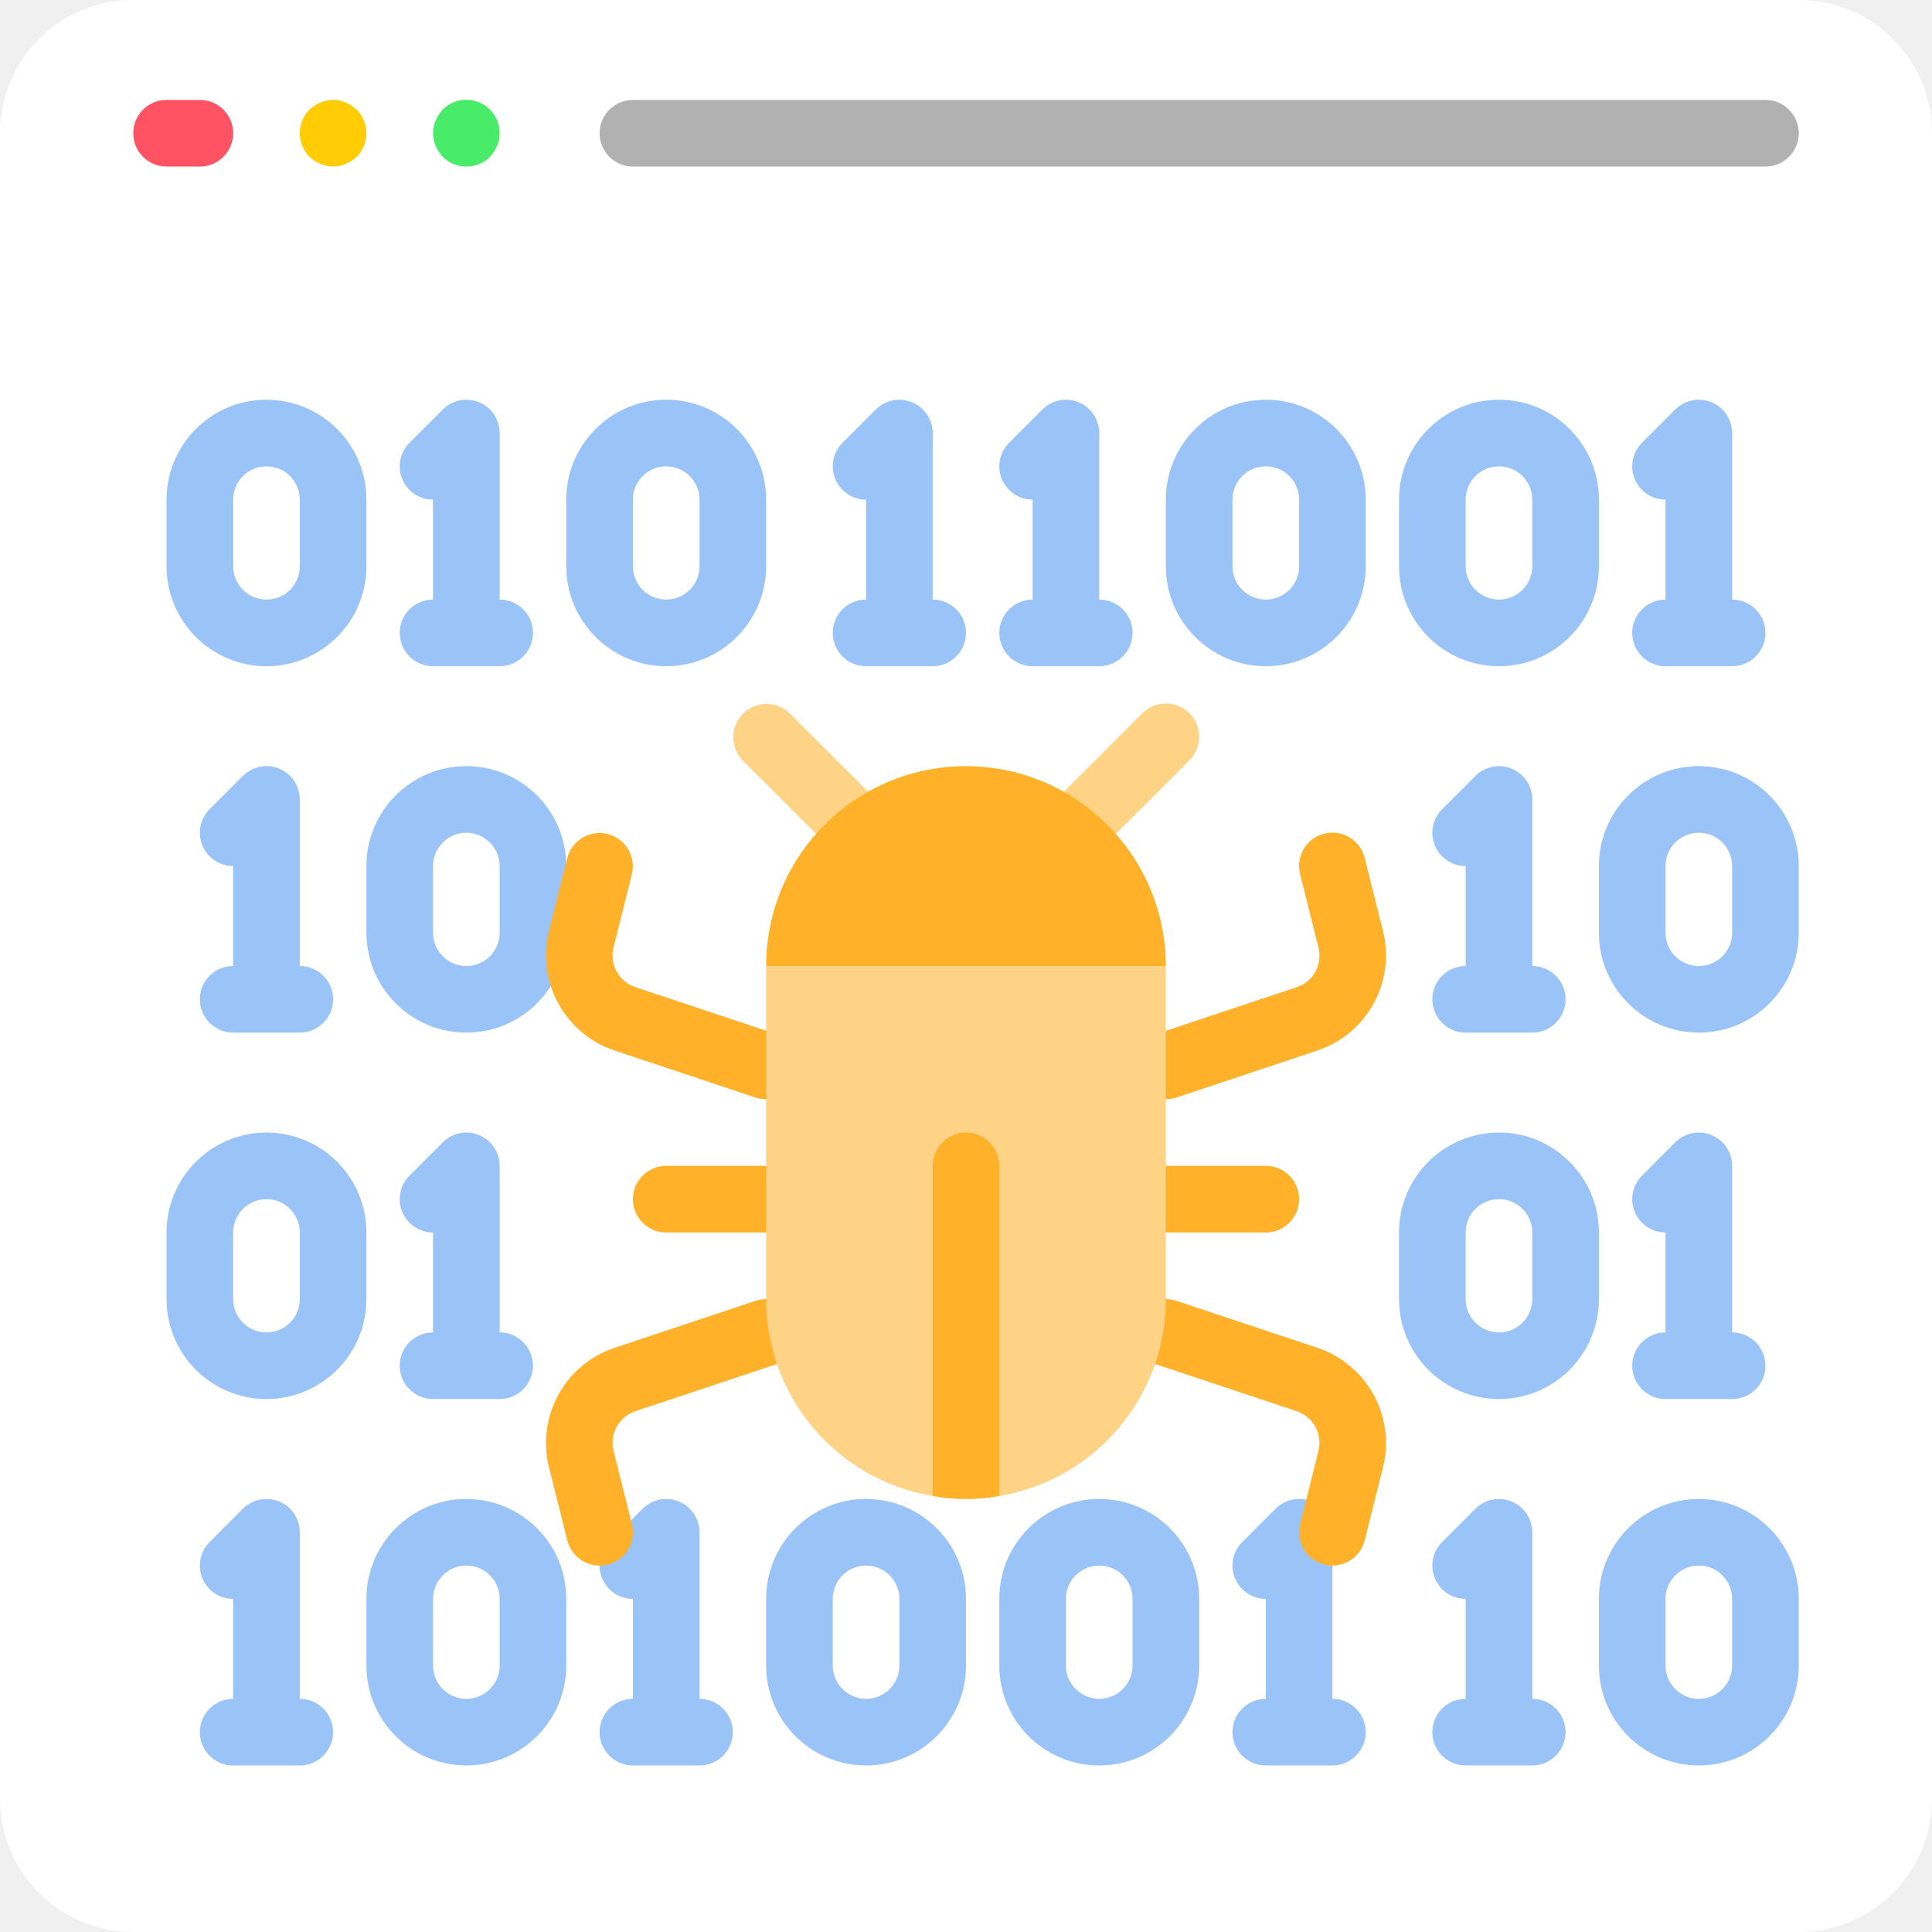
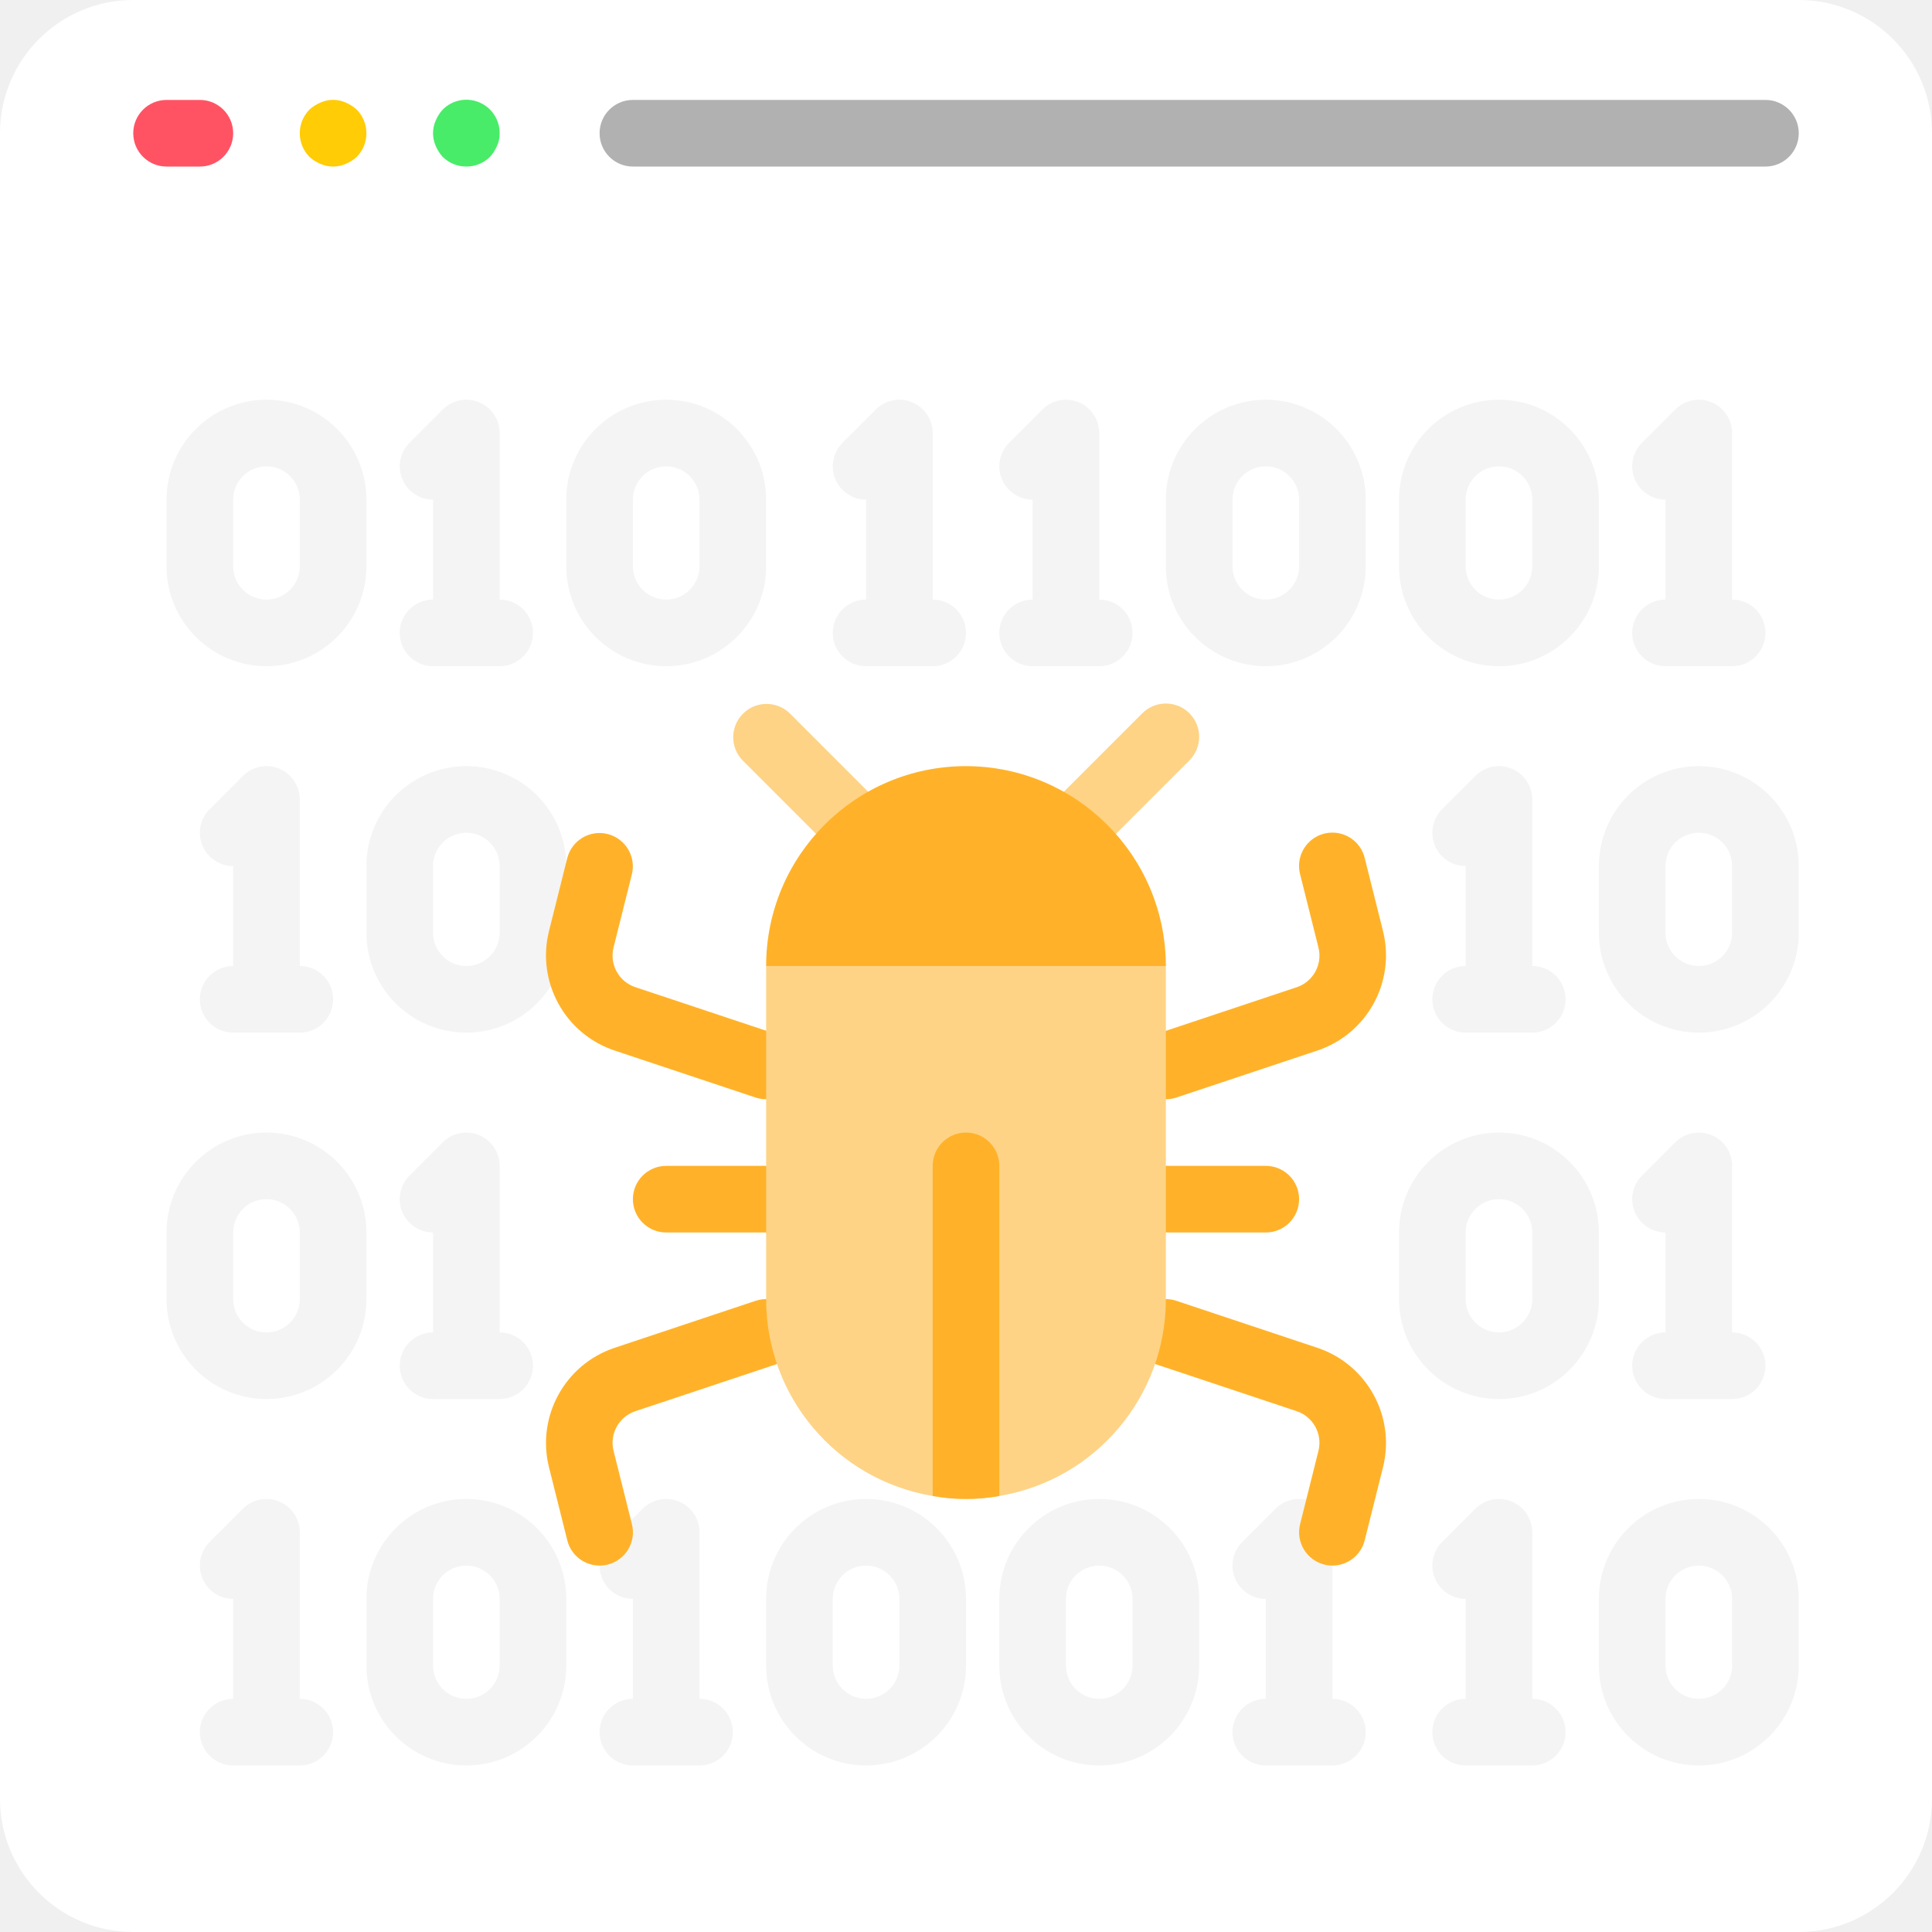
<svg xmlns="http://www.w3.org/2000/svg" version="1.1" id="Capa_1" x="0px" y="0px" viewBox="0 0 512 512" style="enable-background:new 0 0 512 512;" xml:space="preserve" width="512" height="512" class="">
  <g>
    <g>
      <path style="fill:#FFFFFF" d="M512,52.966V476.69c0,19.501-15.809,35.31-35.31,35.31H35.31C15.809,512,0,496.191,0,476.69V52.966   H512z" data-original="#D1D4D1" class="" data-old_color="#D1D4D1" />
      <path style="fill:#FFFFFF" d="M512,35.31v35.31H0V35.31C0,15.809,15.809,0,35.31,0H476.69C496.191,0,512,15.809,512,35.31z" data-original="#955BA5" class="" data-old_color="#955BA5" />
      <path style="fill:#FF5364;" d="M52.966,26.483h-8.828c-4.875,0-8.828,3.952-8.828,8.828s3.952,8.828,8.828,8.828h8.828   c4.875,0,8.828-3.952,8.828-8.828S57.841,26.483,52.966,26.483z" data-original="#FF5364" class="" />
      <path style="fill:#FFCC05" d="M91.63,27.189c-2.131-0.972-4.578-0.972-6.709,0c-1.069,0.448-2.055,1.075-2.913,1.854   c-3.414,3.481-3.414,9.054,0,12.535c0.859,0.779,1.844,1.406,2.913,1.854c2.137,0.941,4.572,0.941,6.709,0   c1.069-0.448,2.055-1.075,2.913-1.854c3.414-3.481,3.414-9.054,0-12.535C93.685,28.264,92.7,27.637,91.63,27.189z" data-original="#F0C419" class="" data-old_color="#F0C419" />
      <path style="fill:#48EC68" d="M117.319,29.043c-0.779,0.859-1.406,1.844-1.854,2.913c-0.942,2.137-0.942,4.572,0,6.709   c0.448,1.069,1.075,2.055,1.854,2.913c3.481,3.414,9.054,3.414,12.535,0c0.779-0.859,1.406-1.844,1.854-2.913   c0.495-1.047,0.737-2.196,0.706-3.354c0.021-3.586-2.13-6.829-5.442-8.204C123.659,25.731,119.844,26.496,117.319,29.043z" data-original="#65DDB9" class="" data-old_color="#65DDB9" />
      <path style="fill:#B1B1B1" d="M467.862,26.483H167.724c-4.875,0-8.828,3.952-8.828,8.828s3.952,8.828,8.828,8.828h300.138   c4.875,0,8.828-3.952,8.828-8.828S472.737,26.483,467.862,26.483z" data-original="#804169" class="" data-old_color="#804169" />
      <g>
-         <path style="fill:#9AC4F8" d="M70.621,176.552c14.626,0,26.483-11.857,26.483-26.483v-17.655    c0-14.626-11.857-26.483-26.483-26.483s-26.483,11.857-26.483,26.483v17.655C44.138,164.695,55.995,176.552,70.621,176.552z     M61.793,132.414c0-4.875,3.952-8.828,8.828-8.828s8.828,3.952,8.828,8.828v17.655c0,4.875-3.952,8.828-8.828,8.828    s-8.828-3.952-8.828-8.828V132.414z" data-original="#46B29D" class="" data-old_color="#46B29D" />
-         <path style="fill:#9AC4F8" d="M123.586,203.034c-14.626,0-26.483,11.857-26.483,26.483v17.655    c0,14.626,11.857,26.483,26.483,26.483s26.483-11.857,26.483-26.483v-17.655C150.069,214.891,138.212,203.034,123.586,203.034z     M132.414,247.172c0,4.875-3.952,8.828-8.828,8.828c-4.875,0-8.828-3.952-8.828-8.828v-17.655c0-4.875,3.952-8.828,8.828-8.828    c4.875,0,8.828,3.952,8.828,8.828V247.172z" data-original="#46B29D" class="" data-old_color="#46B29D" />
-         <path style="fill:#9AC4F8" d="M203.034,132.414c0-14.626-11.857-26.483-26.483-26.483c-14.626,0-26.483,11.857-26.483,26.483    v17.655c0,14.626,11.857,26.483,26.483,26.483c14.626,0,26.483-11.857,26.483-26.483V132.414z M185.379,150.069    c0,4.875-3.952,8.828-8.828,8.828s-8.828-3.952-8.828-8.828v-17.655c0-4.875,3.952-8.828,8.828-8.828s8.828,3.952,8.828,8.828    V150.069z" data-original="#46B29D" class="" data-old_color="#46B29D" />
-         <path style="fill:#9AC4F8" d="M397.241,176.552c14.626,0,26.483-11.857,26.483-26.483v-17.655    c0-14.626-11.857-26.483-26.483-26.483c-14.626,0-26.483,11.857-26.483,26.483v17.655    C370.759,164.695,382.615,176.552,397.241,176.552z M388.414,132.414c0-4.875,3.952-8.828,8.828-8.828    c4.875,0,8.828,3.952,8.828,8.828v17.655c0,4.875-3.952,8.828-8.828,8.828c-4.875,0-8.828-3.952-8.828-8.828V132.414z" data-original="#46B29D" class="" data-old_color="#46B29D" />
-         <path style="fill:#9AC4F8" d="M335.448,105.931c-14.626,0-26.483,11.857-26.483,26.483v17.655    c0,14.626,11.857,26.483,26.483,26.483s26.483-11.857,26.483-26.483v-17.655C361.931,117.788,350.074,105.931,335.448,105.931z     M344.276,150.069c0,4.875-3.952,8.828-8.828,8.828s-8.828-3.952-8.828-8.828v-17.655c0-4.875,3.952-8.828,8.828-8.828    s8.828,3.952,8.828,8.828V150.069z" data-original="#46B29D" class="" data-old_color="#46B29D" />
-         <path style="fill:#9AC4F8" d="M450.207,203.034c-14.626,0-26.483,11.857-26.483,26.483v17.655    c0,14.626,11.857,26.483,26.483,26.483c14.626,0,26.483-11.857,26.483-26.483v-17.655    C476.69,214.891,464.833,203.034,450.207,203.034z M459.034,247.172c0,4.875-3.952,8.828-8.828,8.828    c-4.875,0-8.828-3.952-8.828-8.828v-17.655c0-4.875,3.952-8.828,8.828-8.828c4.875,0,8.828,3.952,8.828,8.828V247.172z" data-original="#46B29D" class="" data-old_color="#46B29D" />
-         <path style="fill:#9AC4F8" d="M105.931,167.724c0,4.875,3.952,8.828,8.828,8.828h17.655c4.875,0,8.828-3.952,8.828-8.828    s-3.952-8.828-8.828-8.828v-44.138c-0.001-3.57-2.152-6.788-5.45-8.154c-3.298-1.366-7.094-0.611-9.619,1.913l-8.828,8.828    c-2.524,2.525-3.279,6.321-1.913,9.619c1.366,3.298,4.584,5.449,8.154,5.45v26.483    C109.883,158.897,105.931,162.849,105.931,167.724z" data-original="#46B29D" class="" data-old_color="#46B29D" />
-         <path style="fill:#9AC4F8" d="M97.103,326.621c0-14.626-11.857-26.483-26.483-26.483s-26.483,11.857-26.483,26.483v17.655    c0,14.626,11.857,26.483,26.483,26.483s26.483-11.857,26.483-26.483V326.621z M79.448,344.276c0,4.875-3.952,8.828-8.828,8.828    s-8.828-3.952-8.828-8.828v-17.655c0-4.875,3.952-8.828,8.828-8.828s8.828,3.952,8.828,8.828V344.276z" data-original="#46B29D" class="" data-old_color="#46B29D" />
-         <path style="fill:#9AC4F8" d="M123.586,397.241c-14.626,0-26.483,11.857-26.483,26.483v17.655    c0,14.626,11.857,26.483,26.483,26.483s26.483-11.857,26.483-26.483v-17.655C150.069,409.098,138.212,397.241,123.586,397.241z     M132.414,441.379c0,4.875-3.952,8.828-8.828,8.828c-4.875,0-8.828-3.952-8.828-8.828v-17.655c0-4.875,3.952-8.828,8.828-8.828    c4.875,0,8.828,3.952,8.828,8.828V441.379z" data-original="#46B29D" class="" data-old_color="#46B29D" />
-         <path style="fill:#9AC4F8" d="M105.931,361.931c0,4.875,3.952,8.828,8.828,8.828h17.655c4.875,0,8.828-3.952,8.828-8.828    s-3.952-8.828-8.828-8.828v-44.138c-0.001-3.57-2.152-6.788-5.45-8.154c-3.298-1.366-7.094-0.611-9.619,1.913l-8.828,8.828    c-2.524,2.525-3.279,6.321-1.913,9.619c1.366,3.298,4.584,5.449,8.154,5.45v26.483    C109.883,353.103,105.931,357.056,105.931,361.931z" data-original="#46B29D" class="" data-old_color="#46B29D" />
-         <path style="fill:#9AC4F8" d="M423.724,326.621c0-14.626-11.857-26.483-26.483-26.483c-14.626,0-26.483,11.857-26.483,26.483    v17.655c0,14.626,11.857,26.483,26.483,26.483c14.626,0,26.483-11.857,26.483-26.483V326.621z M406.069,344.276    c0,4.875-3.952,8.828-8.828,8.828c-4.875,0-8.828-3.952-8.828-8.828v-17.655c0-4.875,3.952-8.828,8.828-8.828    c4.875,0,8.828,3.952,8.828,8.828V344.276z" data-original="#46B29D" class="" data-old_color="#46B29D" />
-         <path style="fill:#9AC4F8" d="M432.552,361.931c0,4.875,3.952,8.828,8.828,8.828h17.655c4.875,0,8.828-3.952,8.828-8.828    s-3.952-8.828-8.828-8.828v-44.138c-0.001-3.57-2.152-6.788-5.45-8.154c-3.298-1.366-7.094-0.611-9.619,1.913l-8.828,8.828    c-2.524,2.525-3.279,6.321-1.913,9.619c1.366,3.298,4.584,5.449,8.154,5.45v26.483    C436.504,353.103,432.552,357.056,432.552,361.931z" data-original="#46B29D" class="" data-old_color="#46B29D" />
-         <path style="fill:#9AC4F8" d="M52.966,264.828c0,4.875,3.952,8.828,8.828,8.828h17.655c4.875,0,8.828-3.952,8.828-8.828    S84.324,256,79.448,256v-44.138c-0.001-3.57-2.152-6.788-5.45-8.154c-3.298-1.366-7.094-0.611-9.619,1.913l-8.828,8.828    c-2.524,2.525-3.279,6.321-1.913,9.619c1.366,3.298,4.584,5.449,8.154,5.45V256C56.918,256,52.966,259.952,52.966,264.828z" data-original="#46B29D" class="" data-old_color="#46B29D" />
-         <path style="fill:#9AC4F8" d="M379.586,264.828c0,4.875,3.952,8.828,8.828,8.828h17.655c4.875,0,8.828-3.952,8.828-8.828    S410.944,256,406.069,256v-44.138c-0.001-3.57-2.152-6.788-5.45-8.154c-3.298-1.366-7.094-0.611-9.619,1.913l-8.828,8.828    c-2.524,2.525-3.279,6.321-1.913,9.619c1.366,3.298,4.584,5.449,8.154,5.45V256C383.538,256,379.586,259.952,379.586,264.828z" data-original="#46B29D" class="" data-old_color="#46B29D" />
-         <path style="fill:#9AC4F8" d="M450.207,397.241c-14.626,0-26.483,11.857-26.483,26.483v17.655    c0,14.626,11.857,26.483,26.483,26.483c14.626,0,26.483-11.857,26.483-26.483v-17.655    C476.69,409.098,464.833,397.241,450.207,397.241z M459.034,441.379c0,4.875-3.952,8.828-8.828,8.828    c-4.875,0-8.828-3.952-8.828-8.828v-17.655c0-4.875,3.952-8.828,8.828-8.828c4.875,0,8.828,3.952,8.828,8.828V441.379z" data-original="#46B29D" class="" data-old_color="#46B29D" />
-         <path style="fill:#9AC4F8" d="M291.31,397.241c-14.626,0-26.483,11.857-26.483,26.483v17.655    c0,14.626,11.857,26.483,26.483,26.483s26.483-11.857,26.483-26.483v-17.655C317.793,409.098,305.936,397.241,291.31,397.241z     M300.138,441.379c0,4.875-3.952,8.828-8.828,8.828s-8.828-3.952-8.828-8.828v-17.655c0-4.875,3.952-8.828,8.828-8.828    s8.828,3.952,8.828,8.828V441.379z" data-original="#46B29D" class="" data-old_color="#46B29D" />
-         <path style="fill:#9AC4F8" d="M229.517,397.241c-14.626,0-26.483,11.857-26.483,26.483v17.655    c0,14.626,11.857,26.483,26.483,26.483S256,456.005,256,441.379v-17.655C256,409.098,244.143,397.241,229.517,397.241z     M238.345,441.379c0,4.875-3.952,8.828-8.828,8.828s-8.828-3.952-8.828-8.828v-17.655c0-4.875,3.952-8.828,8.828-8.828    s8.828,3.952,8.828,8.828V441.379z" data-original="#46B29D" class="" data-old_color="#46B29D" />
-         <path style="fill:#9AC4F8" d="M406.069,450.207v-44.138c-0.001-3.57-2.152-6.788-5.45-8.154    c-3.298-1.366-7.094-0.611-9.619,1.913l-8.828,8.828c-2.524,2.525-3.279,6.321-1.913,9.619c1.366,3.298,4.584,5.449,8.154,5.45    v26.483c-4.875,0-8.828,3.952-8.828,8.828s3.952,8.828,8.828,8.828h17.655c4.875,0,8.828-3.952,8.828-8.828    S410.944,450.207,406.069,450.207z" data-original="#46B29D" class="" data-old_color="#46B29D" />
-         <path style="fill:#9AC4F8" d="M79.448,450.207v-44.138c-0.001-3.57-2.152-6.788-5.45-8.154c-3.298-1.366-7.094-0.611-9.619,1.913    l-8.828,8.828c-2.524,2.525-3.279,6.321-1.913,9.619c1.366,3.298,4.584,5.449,8.154,5.45v26.483c-4.875,0-8.828,3.952-8.828,8.828    s3.952,8.828,8.828,8.828h17.655c4.875,0,8.828-3.952,8.828-8.828S84.324,450.207,79.448,450.207z" data-original="#46B29D" class="" data-old_color="#46B29D" />
-         <path style="fill:#9AC4F8" d="M185.379,450.207v-44.138c-0.001-3.57-2.152-6.788-5.45-8.154    c-3.298-1.366-7.094-0.611-9.619,1.913l-8.828,8.828c-2.524,2.525-3.279,6.321-1.913,9.619c1.366,3.298,4.584,5.449,8.154,5.45    v26.483c-4.875,0-8.828,3.952-8.828,8.828s3.952,8.828,8.828,8.828h17.655c4.875,0,8.828-3.952,8.828-8.828    S190.255,450.207,185.379,450.207z" data-original="#46B29D" class="" data-old_color="#46B29D" />
-         <path style="fill:#9AC4F8" d="M353.103,450.207v-44.138c-0.001-3.57-2.152-6.788-5.45-8.154    c-3.298-1.366-7.094-0.611-9.619,1.913l-8.828,8.828c-2.524,2.525-3.279,6.321-1.913,9.619c1.366,3.298,4.584,5.449,8.154,5.45    v26.483c-4.875,0-8.828,3.952-8.828,8.828s3.952,8.828,8.828,8.828h17.655c4.875,0,8.828-3.952,8.828-8.828    S357.979,450.207,353.103,450.207z" data-original="#46B29D" class="" data-old_color="#46B29D" />
-         <path style="fill:#9AC4F8" d="M432.552,167.724c0,4.875,3.952,8.828,8.828,8.828h17.655c4.875,0,8.828-3.952,8.828-8.828    s-3.952-8.828-8.828-8.828v-44.138c-0.001-3.57-2.152-6.788-5.45-8.154c-3.298-1.366-7.094-0.611-9.619,1.913l-8.828,8.828    c-2.524,2.525-3.279,6.321-1.913,9.619c1.366,3.298,4.584,5.449,8.154,5.45v26.483    C436.504,158.897,432.552,162.849,432.552,167.724z" data-original="#46B29D" class="" data-old_color="#46B29D" />
-         <path style="fill:#9AC4F8" d="M264.828,167.724c0,4.875,3.952,8.828,8.828,8.828h17.655c4.875,0,8.828-3.952,8.828-8.828    s-3.952-8.828-8.828-8.828v-44.138c-0.001-3.57-2.152-6.788-5.45-8.154c-3.298-1.366-7.094-0.611-9.619,1.913l-8.828,8.828    c-2.524,2.525-3.279,6.321-1.913,9.619c1.366,3.298,4.584,5.449,8.154,5.45v26.483    C268.78,158.897,264.828,162.849,264.828,167.724z" data-original="#46B29D" class="" data-old_color="#46B29D" />
-         <path style="fill:#9AC4F8" d="M247.172,158.897v-44.138c-0.001-3.57-2.152-6.788-5.45-8.154    c-3.298-1.366-7.094-0.611-9.619,1.913l-8.828,8.828c-2.524,2.525-3.279,6.321-1.913,9.619c1.366,3.298,4.584,5.449,8.154,5.45    v26.483c-4.875,0-8.828,3.952-8.828,8.828s3.952,8.828,8.828,8.828h17.655c4.875,0,8.828-3.952,8.828-8.828    S252.048,158.897,247.172,158.897z" data-original="#46B29D" class="" data-old_color="#46B29D" />
+         <path style="fill:#f4f4f4" d="M70.621,176.552c14.626,0,26.483-11.857,26.483-26.483v-17.655    c0-14.626-11.857-26.483-26.483-26.483s-26.483,11.857-26.483,26.483v17.655C44.138,164.695,55.995,176.552,70.621,176.552z     M61.793,132.414c0-4.875,3.952-8.828,8.828-8.828s8.828,3.952,8.828,8.828v17.655c0,4.875-3.952,8.828-8.828,8.828    s-8.828-3.952-8.828-8.828V132.414z" data-original="#46B29D" class="" data-old_color="#46B29D" />
+         <path style="fill:#f4f4f4" d="M123.586,203.034c-14.626,0-26.483,11.857-26.483,26.483v17.655    c0,14.626,11.857,26.483,26.483,26.483s26.483-11.857,26.483-26.483v-17.655C150.069,214.891,138.212,203.034,123.586,203.034z     M132.414,247.172c0,4.875-3.952,8.828-8.828,8.828c-4.875,0-8.828-3.952-8.828-8.828v-17.655c0-4.875,3.952-8.828,8.828-8.828    c4.875,0,8.828,3.952,8.828,8.828V247.172z" data-original="#46B29D" class="" data-old_color="#46B29D" />
+         <path style="fill:#f4f4f4" d="M203.034,132.414c0-14.626-11.857-26.483-26.483-26.483c-14.626,0-26.483,11.857-26.483,26.483    v17.655c0,14.626,11.857,26.483,26.483,26.483c14.626,0,26.483-11.857,26.483-26.483V132.414z M185.379,150.069    c0,4.875-3.952,8.828-8.828,8.828s-8.828-3.952-8.828-8.828v-17.655c0-4.875,3.952-8.828,8.828-8.828s8.828,3.952,8.828,8.828    V150.069z" data-original="#46B29D" class="" data-old_color="#46B29D" />
+         <path style="fill:#f4f4f4" d="M397.241,176.552c14.626,0,26.483-11.857,26.483-26.483v-17.655    c0-14.626-11.857-26.483-26.483-26.483c-14.626,0-26.483,11.857-26.483,26.483v17.655    C370.759,164.695,382.615,176.552,397.241,176.552z M388.414,132.414c0-4.875,3.952-8.828,8.828-8.828    c4.875,0,8.828,3.952,8.828,8.828v17.655c0,4.875-3.952,8.828-8.828,8.828c-4.875,0-8.828-3.952-8.828-8.828V132.414z" data-original="#46B29D" class="" data-old_color="#46B29D" />
+         <path style="fill:#f4f4f4" d="M335.448,105.931c-14.626,0-26.483,11.857-26.483,26.483v17.655    c0,14.626,11.857,26.483,26.483,26.483s26.483-11.857,26.483-26.483v-17.655C361.931,117.788,350.074,105.931,335.448,105.931z     M344.276,150.069c0,4.875-3.952,8.828-8.828,8.828s-8.828-3.952-8.828-8.828v-17.655c0-4.875,3.952-8.828,8.828-8.828    s8.828,3.952,8.828,8.828V150.069z" data-original="#46B29D" class="" data-old_color="#46B29D" />
+         <path style="fill:#f4f4f4" d="M450.207,203.034c-14.626,0-26.483,11.857-26.483,26.483v17.655    c0,14.626,11.857,26.483,26.483,26.483c14.626,0,26.483-11.857,26.483-26.483v-17.655    C476.69,214.891,464.833,203.034,450.207,203.034z M459.034,247.172c0,4.875-3.952,8.828-8.828,8.828    c-4.875,0-8.828-3.952-8.828-8.828v-17.655c0-4.875,3.952-8.828,8.828-8.828c4.875,0,8.828,3.952,8.828,8.828V247.172z" data-original="#46B29D" class="" data-old_color="#46B29D" />
+         <path style="fill:#f4f4f4" d="M105.931,167.724c0,4.875,3.952,8.828,8.828,8.828h17.655c4.875,0,8.828-3.952,8.828-8.828    s-3.952-8.828-8.828-8.828v-44.138c-0.001-3.57-2.152-6.788-5.45-8.154c-3.298-1.366-7.094-0.611-9.619,1.913l-8.828,8.828    c-2.524,2.525-3.279,6.321-1.913,9.619c1.366,3.298,4.584,5.449,8.154,5.45v26.483    C109.883,158.897,105.931,162.849,105.931,167.724z" data-original="#46B29D" class="" data-old_color="#46B29D" />
+         <path style="fill:#f4f4f4" d="M97.103,326.621c0-14.626-11.857-26.483-26.483-26.483s-26.483,11.857-26.483,26.483v17.655    c0,14.626,11.857,26.483,26.483,26.483s26.483-11.857,26.483-26.483V326.621z M79.448,344.276c0,4.875-3.952,8.828-8.828,8.828    s-8.828-3.952-8.828-8.828v-17.655c0-4.875,3.952-8.828,8.828-8.828s8.828,3.952,8.828,8.828V344.276z" data-original="#46B29D" class="" data-old_color="#46B29D" />
+         <path style="fill:#f4f4f4" d="M123.586,397.241c-14.626,0-26.483,11.857-26.483,26.483v17.655    c0,14.626,11.857,26.483,26.483,26.483s26.483-11.857,26.483-26.483v-17.655C150.069,409.098,138.212,397.241,123.586,397.241z     M132.414,441.379c0,4.875-3.952,8.828-8.828,8.828c-4.875,0-8.828-3.952-8.828-8.828v-17.655c0-4.875,3.952-8.828,8.828-8.828    c4.875,0,8.828,3.952,8.828,8.828V441.379z" data-original="#46B29D" class="" data-old_color="#46B29D" />
+         <path style="fill:#f4f4f4" d="M105.931,361.931c0,4.875,3.952,8.828,8.828,8.828h17.655c4.875,0,8.828-3.952,8.828-8.828    s-3.952-8.828-8.828-8.828v-44.138c-0.001-3.57-2.152-6.788-5.45-8.154c-3.298-1.366-7.094-0.611-9.619,1.913l-8.828,8.828    c-2.524,2.525-3.279,6.321-1.913,9.619c1.366,3.298,4.584,5.449,8.154,5.45v26.483    C109.883,353.103,105.931,357.056,105.931,361.931z" data-original="#46B29D" class="" data-old_color="#46B29D" />
+         <path style="fill:#f4f4f4" d="M423.724,326.621c0-14.626-11.857-26.483-26.483-26.483c-14.626,0-26.483,11.857-26.483,26.483    v17.655c0,14.626,11.857,26.483,26.483,26.483c14.626,0,26.483-11.857,26.483-26.483V326.621z M406.069,344.276    c0,4.875-3.952,8.828-8.828,8.828c-4.875,0-8.828-3.952-8.828-8.828v-17.655c0-4.875,3.952-8.828,8.828-8.828    c4.875,0,8.828,3.952,8.828,8.828V344.276z" data-original="#46B29D" class="" data-old_color="#46B29D" />
+         <path style="fill:#f4f4f4" d="M432.552,361.931c0,4.875,3.952,8.828,8.828,8.828h17.655c4.875,0,8.828-3.952,8.828-8.828    s-3.952-8.828-8.828-8.828v-44.138c-0.001-3.57-2.152-6.788-5.45-8.154c-3.298-1.366-7.094-0.611-9.619,1.913l-8.828,8.828    c-2.524,2.525-3.279,6.321-1.913,9.619c1.366,3.298,4.584,5.449,8.154,5.45v26.483    C436.504,353.103,432.552,357.056,432.552,361.931z" data-original="#46B29D" class="" data-old_color="#46B29D" />
+         <path style="fill:#f4f4f4" d="M52.966,264.828c0,4.875,3.952,8.828,8.828,8.828h17.655c4.875,0,8.828-3.952,8.828-8.828    S84.324,256,79.448,256v-44.138c-0.001-3.57-2.152-6.788-5.45-8.154c-3.298-1.366-7.094-0.611-9.619,1.913l-8.828,8.828    c-2.524,2.525-3.279,6.321-1.913,9.619c1.366,3.298,4.584,5.449,8.154,5.45V256C56.918,256,52.966,259.952,52.966,264.828z" data-original="#46B29D" class="" data-old_color="#46B29D" />
+         <path style="fill:#f4f4f4" d="M379.586,264.828c0,4.875,3.952,8.828,8.828,8.828h17.655c4.875,0,8.828-3.952,8.828-8.828    S410.944,256,406.069,256v-44.138c-0.001-3.57-2.152-6.788-5.45-8.154c-3.298-1.366-7.094-0.611-9.619,1.913l-8.828,8.828    c-2.524,2.525-3.279,6.321-1.913,9.619c1.366,3.298,4.584,5.449,8.154,5.45V256C383.538,256,379.586,259.952,379.586,264.828z" data-original="#46B29D" class="" data-old_color="#46B29D" />
+         <path style="fill:#f4f4f4" d="M450.207,397.241c-14.626,0-26.483,11.857-26.483,26.483v17.655    c0,14.626,11.857,26.483,26.483,26.483c14.626,0,26.483-11.857,26.483-26.483v-17.655    C476.69,409.098,464.833,397.241,450.207,397.241z M459.034,441.379c0,4.875-3.952,8.828-8.828,8.828    c-4.875,0-8.828-3.952-8.828-8.828v-17.655c0-4.875,3.952-8.828,8.828-8.828c4.875,0,8.828,3.952,8.828,8.828V441.379z" data-original="#46B29D" class="" data-old_color="#46B29D" />
+         <path style="fill:#f4f4f4" d="M291.31,397.241c-14.626,0-26.483,11.857-26.483,26.483v17.655    c0,14.626,11.857,26.483,26.483,26.483s26.483-11.857,26.483-26.483v-17.655C317.793,409.098,305.936,397.241,291.31,397.241z     M300.138,441.379c0,4.875-3.952,8.828-8.828,8.828s-8.828-3.952-8.828-8.828v-17.655c0-4.875,3.952-8.828,8.828-8.828    s8.828,3.952,8.828,8.828V441.379z" data-original="#46B29D" class="" data-old_color="#46B29D" />
+         <path style="fill:#f4f4f4" d="M229.517,397.241c-14.626,0-26.483,11.857-26.483,26.483v17.655    c0,14.626,11.857,26.483,26.483,26.483S256,456.005,256,441.379v-17.655C256,409.098,244.143,397.241,229.517,397.241z     M238.345,441.379c0,4.875-3.952,8.828-8.828,8.828s-8.828-3.952-8.828-8.828v-17.655c0-4.875,3.952-8.828,8.828-8.828    s8.828,3.952,8.828,8.828V441.379z" data-original="#46B29D" class="" data-old_color="#46B29D" />
+         <path style="fill:#f4f4f4" d="M406.069,450.207v-44.138c-0.001-3.57-2.152-6.788-5.45-8.154    c-3.298-1.366-7.094-0.611-9.619,1.913l-8.828,8.828c-2.524,2.525-3.279,6.321-1.913,9.619c1.366,3.298,4.584,5.449,8.154,5.45    v26.483c-4.875,0-8.828,3.952-8.828,8.828s3.952,8.828,8.828,8.828h17.655c4.875,0,8.828-3.952,8.828-8.828    S410.944,450.207,406.069,450.207z" data-original="#46B29D" class="" data-old_color="#46B29D" />
+         <path style="fill:#f4f4f4" d="M79.448,450.207v-44.138c-0.001-3.57-2.152-6.788-5.45-8.154c-3.298-1.366-7.094-0.611-9.619,1.913    l-8.828,8.828c-2.524,2.525-3.279,6.321-1.913,9.619c1.366,3.298,4.584,5.449,8.154,5.45v26.483c-4.875,0-8.828,3.952-8.828,8.828    s3.952,8.828,8.828,8.828h17.655c4.875,0,8.828-3.952,8.828-8.828S84.324,450.207,79.448,450.207z" data-original="#46B29D" class="" data-old_color="#46B29D" />
+         <path style="fill:#f4f4f4" d="M185.379,450.207v-44.138c-0.001-3.57-2.152-6.788-5.45-8.154    c-3.298-1.366-7.094-0.611-9.619,1.913l-8.828,8.828c-2.524,2.525-3.279,6.321-1.913,9.619c1.366,3.298,4.584,5.449,8.154,5.45    v26.483c-4.875,0-8.828,3.952-8.828,8.828s3.952,8.828,8.828,8.828h17.655c4.875,0,8.828-3.952,8.828-8.828    S190.255,450.207,185.379,450.207z" data-original="#46B29D" class="" data-old_color="#46B29D" />
+         <path style="fill:#f4f4f4" d="M353.103,450.207v-44.138c-0.001-3.57-2.152-6.788-5.45-8.154    c-3.298-1.366-7.094-0.611-9.619,1.913l-8.828,8.828c-2.524,2.525-3.279,6.321-1.913,9.619c1.366,3.298,4.584,5.449,8.154,5.45    v26.483c-4.875,0-8.828,3.952-8.828,8.828s3.952,8.828,8.828,8.828h17.655c4.875,0,8.828-3.952,8.828-8.828    S357.979,450.207,353.103,450.207z" data-original="#46B29D" class="" data-old_color="#46B29D" />
+         <path style="fill:#f4f4f4" d="M432.552,167.724c0,4.875,3.952,8.828,8.828,8.828h17.655c4.875,0,8.828-3.952,8.828-8.828    s-3.952-8.828-8.828-8.828v-44.138c-0.001-3.57-2.152-6.788-5.45-8.154c-3.298-1.366-7.094-0.611-9.619,1.913l-8.828,8.828    c-2.524,2.525-3.279,6.321-1.913,9.619c1.366,3.298,4.584,5.449,8.154,5.45v26.483    C436.504,158.897,432.552,162.849,432.552,167.724z" data-original="#46B29D" class="" data-old_color="#46B29D" />
+         <path style="fill:#f4f4f4" d="M264.828,167.724c0,4.875,3.952,8.828,8.828,8.828h17.655c4.875,0,8.828-3.952,8.828-8.828    s-3.952-8.828-8.828-8.828v-44.138c-0.001-3.57-2.152-6.788-5.45-8.154c-3.298-1.366-7.094-0.611-9.619,1.913l-8.828,8.828    c-2.524,2.525-3.279,6.321-1.913,9.619c1.366,3.298,4.584,5.449,8.154,5.45v26.483    C268.78,158.897,264.828,162.849,264.828,167.724z" data-original="#46B29D" class="" data-old_color="#46B29D" />
+         <path style="fill:#f4f4f4" d="M247.172,158.897v-44.138c-0.001-3.57-2.152-6.788-5.45-8.154    c-3.298-1.366-7.094-0.611-9.619,1.913l-8.828,8.828c-2.524,2.525-3.279,6.321-1.913,9.619c1.366,3.298,4.584,5.449,8.154,5.45    v26.483c-4.875,0-8.828,3.952-8.828,8.828s3.952,8.828,8.828,8.828h17.655c4.875,0,8.828-3.952,8.828-8.828    S252.048,158.897,247.172,158.897z" data-original="#46B29D" class="" data-old_color="#46B29D" />
      </g>
      <g>
        <path style="fill:#FED385" d="M209.276,189.025c-3.464-3.345-8.97-3.298-12.375,0.108c-3.405,3.405-3.453,8.911-0.108,12.375    l25.423,25.423c3.464,3.345,8.97,3.298,12.375-0.108c3.405-3.405,3.453-8.911,0.108-12.375L209.276,189.025z" data-original="#7D6599" class="" data-old_color="#7D6599" />
        <path style="fill:#FED385" d="M315.207,189.025c-3.447-3.446-9.035-3.446-12.482,0l-25.423,25.423    c-2.295,2.216-3.215,5.499-2.407,8.585c0.808,3.086,3.218,5.497,6.305,6.305s6.368-0.112,8.585-2.407l25.423-25.423    C318.653,198.06,318.653,192.472,315.207,189.025z" data-original="#7D6599" class="" data-old_color="#7D6599" />
      </g>
      <g>
        <path style="fill:#FFB229" d="M162.781,278.369l37.464,12.491c2.996,0.997,6.296,0.319,8.657-1.777    c2.361-2.096,3.424-5.293,2.79-8.386s-2.872-5.612-5.868-6.609l-37.455-12.482c-4.375-1.458-6.891-6.039-5.773-10.514    l4.864-19.421c1.145-4.714-1.728-9.468-6.433-10.647c-4.705-1.179-9.48,1.66-10.693,6.357l-4.864,19.421    C142.159,260.224,149.683,273.944,162.781,278.369z" data-original="#3D324C" class="active-path" data-old_color="#3D324C" />
        <path style="fill:#FFB229" d="M200.245,344.726l-37.455,12.491c-13.092,4.421-20.619,18.131-17.32,31.55l4.864,19.421    c0.974,3.938,4.506,6.706,8.563,6.709c0.726,0.003,1.45-0.086,2.154-0.265c4.729-1.185,7.602-5.979,6.418-10.708l-4.864-19.421    c-1.123-4.477,1.394-9.064,5.773-10.522l37.455-12.482c4.632-1.541,7.137-6.544,5.597-11.176    c-1.541-4.632-6.544-7.137-11.176-5.597H200.245z" data-original="#3D324C" class="active-path" data-old_color="#3D324C" />
        <path style="fill:#FFB229" d="M203.034,308.966h-26.483c-4.875,0-8.828,3.952-8.828,8.828s3.952,8.828,8.828,8.828h26.483    c4.875,0,8.828-3.952,8.828-8.828S207.91,308.966,203.034,308.966z" data-original="#3D324C" class="active-path" data-old_color="#3D324C" />
        <path style="fill:#FFB229" d="M308.966,291.31c0.948,0.001,1.89-0.151,2.79-0.45l37.455-12.491    c13.092-4.421,20.619-18.131,17.32-31.55l-4.864-19.421c-0.748-3.079-3.089-5.521-6.134-6.399    c-3.045-0.877-6.327-0.055-8.598,2.154c-2.272,2.209-3.185,5.467-2.393,8.535l4.864,19.421c1.123,4.477-1.394,9.064-5.773,10.522    l-37.455,12.482c-4.097,1.376-6.596,5.516-5.904,9.782C300.964,288.163,304.643,291.301,308.966,291.31z" data-original="#3D324C" class="active-path" data-old_color="#3D324C" />
        <path style="fill:#FFB229" d="M349.219,357.217l-37.464-12.491c-2.996-0.997-6.296-0.319-8.657,1.777    c-2.361,2.096-3.424,5.293-2.79,8.386c0.635,3.093,2.872,5.612,5.868,6.609l37.455,12.482c4.375,1.458,6.891,6.039,5.773,10.514    l-4.864,19.421c-1.185,4.729,1.689,9.523,6.418,10.708c0.701,0.181,1.421,0.273,2.145,0.274c4.046-0.004,7.571-2.758,8.554-6.682    l4.864-19.421C369.838,375.371,362.317,361.646,349.219,357.217z" data-original="#3D324C" class="active-path" data-old_color="#3D324C" />
        <path style="fill:#FFB229" d="M308.966,326.621h26.483c4.875,0,8.828-3.952,8.828-8.828s-3.952-8.828-8.828-8.828h-26.483    c-4.875,0-8.828,3.952-8.828,8.828S304.09,326.621,308.966,326.621z" data-original="#3D324C" class="active-path" data-old_color="#3D324C" />
      </g>
      <path style="fill:#FED385" d="M308.966,256v88.276c0.01,25.839-18.655,47.901-44.138,52.171c-5.837,1.059-11.818,1.059-17.655,0   c-25.483-4.27-44.148-26.332-44.138-52.171V256H308.966z" data-original="#7D6599" class="" data-old_color="#7D6599" />
      <g>
        <path style="fill:#FFB229" d="M308.966,256H203.034c0-29.252,23.713-52.966,52.966-52.966    C285.234,203.078,308.922,226.766,308.966,256z" data-original="#3D324C" class="active-path" data-old_color="#3D324C" />
        <path style="fill:#FFB229" d="M264.828,308.966v87.481c-5.837,1.059-11.818,1.059-17.655,0v-87.481    c0-4.875,3.952-8.828,8.828-8.828S264.828,304.09,264.828,308.966z" data-original="#3D324C" class="active-path" data-old_color="#3D324C" />
      </g>
    </g>
  </g>
</svg>
